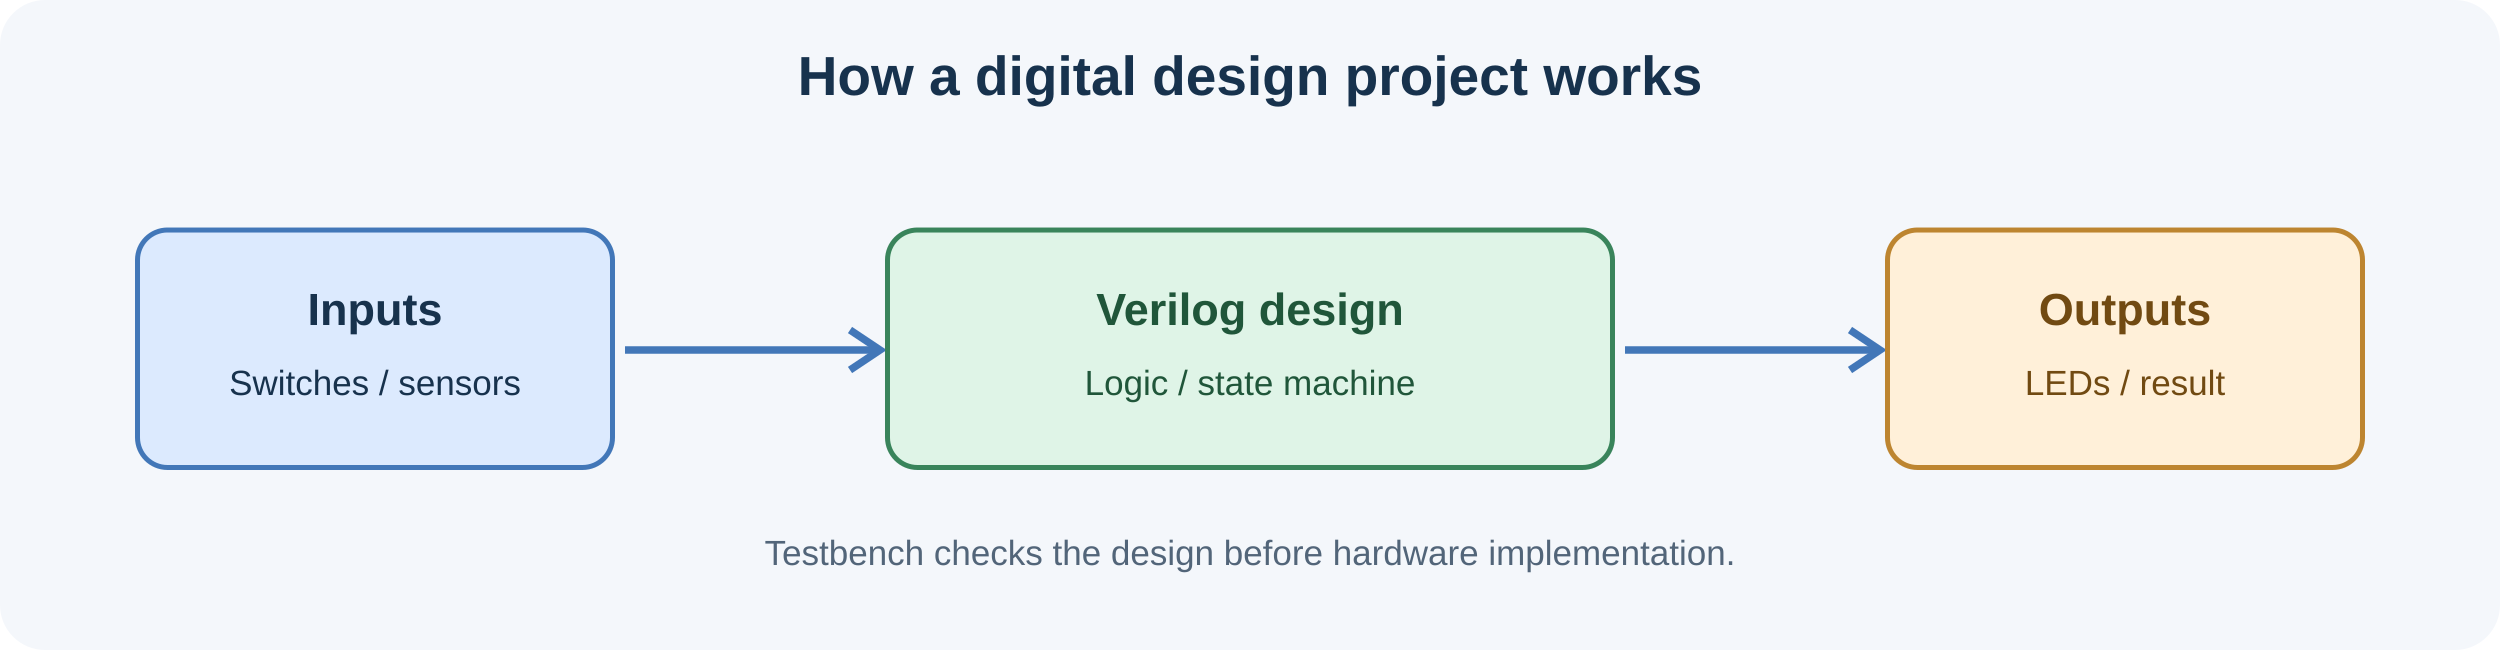
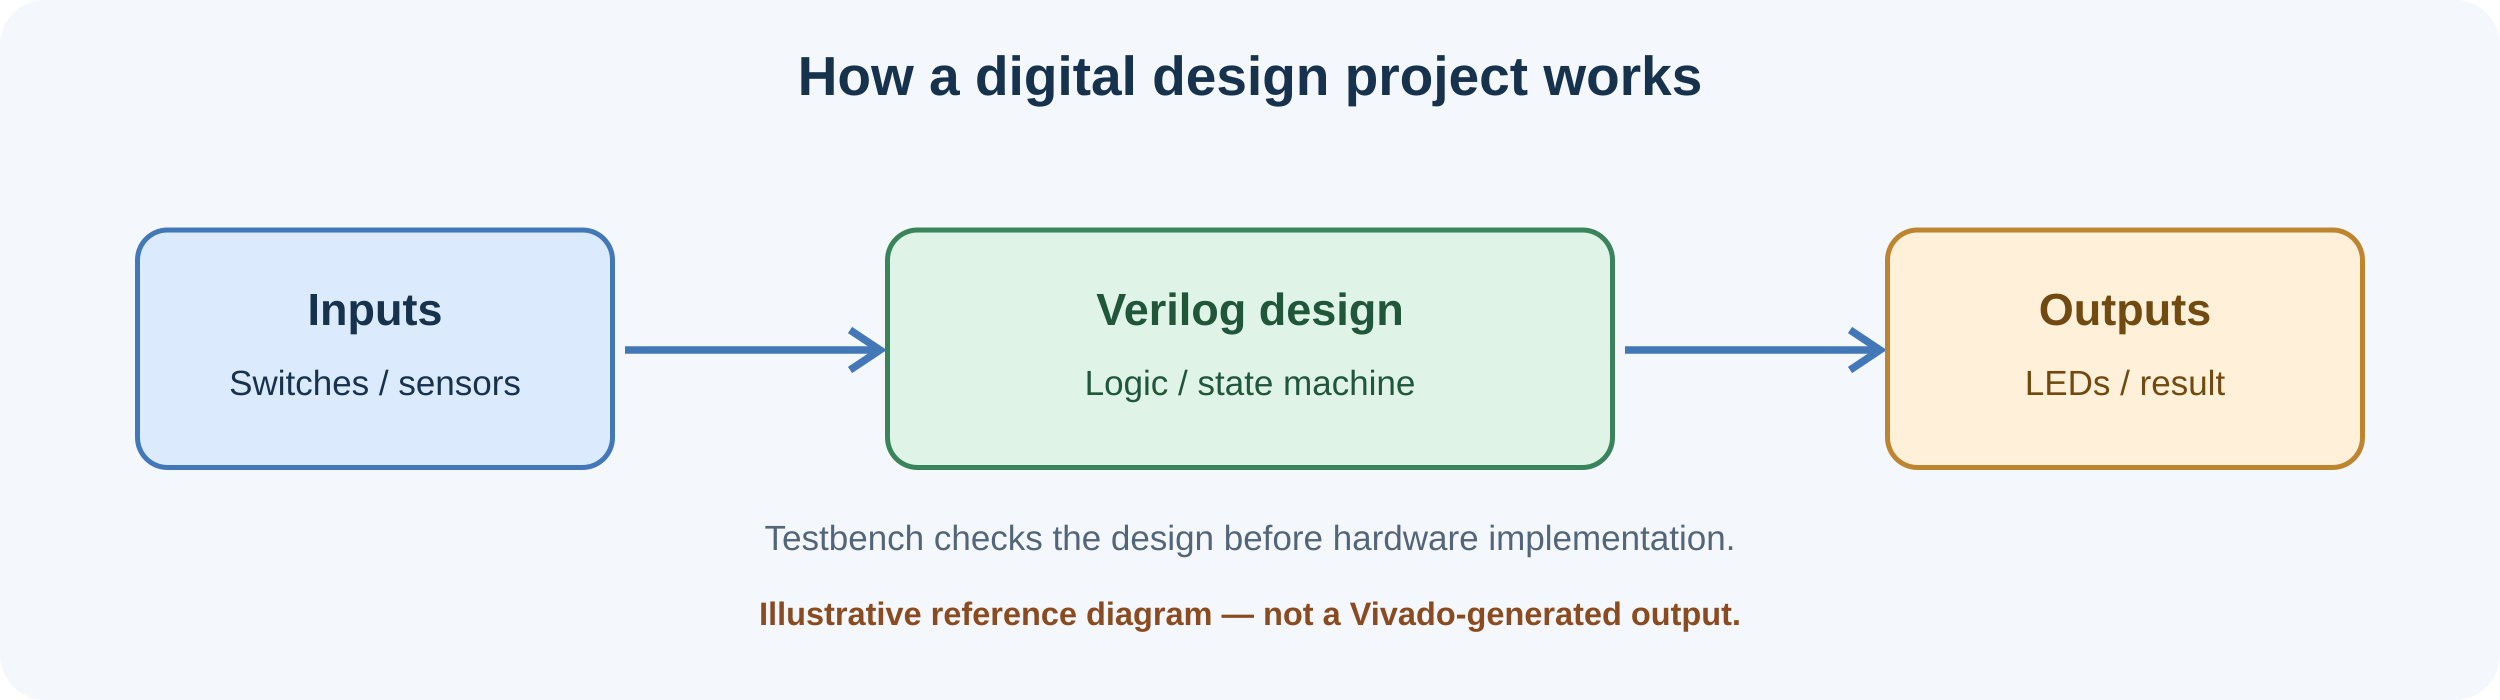
- <svg xmlns="http://www.w3.org/2000/svg" width="1000" height="260" viewBox="0 0 1000 260">
-   <rect width="1000" height="260" rx="18" fill="#f4f7fb" />
+ <svg xmlns="http://www.w3.org/2000/svg" width="1000" height="280" viewBox="0 0 1000 280">
+   <rect width="1000" height="280" rx="18" fill="#f4f7fb" />
  <text x="500" y="38" text-anchor="middle" font-family="Arial" font-size="22" font-weight="bold" fill="#17324d">How a digital design project works</text>
  <g font-family="Arial" text-anchor="middle">
    <rect x="55" y="92" width="190" height="95" rx="12" fill="#dceafe" stroke="#4277b8" stroke-width="2" />
    <text x="150" y="130" font-size="18" font-weight="bold" fill="#17324d">Inputs</text>
    <text x="150" y="158" font-size="14" fill="#17324d">Switches / sensors</text>
    <path d="M250 140 H350" stroke="#4277b8" stroke-width="3" />
    <path d="M340 132 L352 140 L340 148" fill="none" stroke="#4277b8" stroke-width="3" />
    <rect x="355" y="92" width="290" height="95" rx="12" fill="#dff4e7" stroke="#39845b" stroke-width="2" />
    <text x="500" y="130" font-size="18" font-weight="bold" fill="#20563a">Verilog design</text>
    <text x="500" y="158" font-size="14" fill="#20563a">Logic / state machine</text>
    <path d="M650 140 H750" stroke="#4277b8" stroke-width="3" />
    <path d="M740 132 L752 140 L740 148" fill="none" stroke="#4277b8" stroke-width="3" />
    <rect x="755" y="92" width="190" height="95" rx="12" fill="#fff0d9" stroke="#bd8530" stroke-width="2" />
    <text x="850" y="130" font-size="18" font-weight="bold" fill="#714a12">Outputs</text>
    <text x="850" y="158" font-size="14" fill="#714a12">LEDs / result</text>
-     <text x="500" y="226" text-anchor="middle" font-size="14" fill="#526579" font-family="Arial">Testbench checks the design before hardware implementation.</text>
+     <text x="500" y="220" font-size="14" fill="#526579">Testbench checks the design before hardware implementation.</text>
+     <text x="500" y="250" font-size="13" font-weight="bold" fill="#8a4b20">Illustrative reference diagram — not a Vivado-generated output.</text>
  </g>
</svg>
